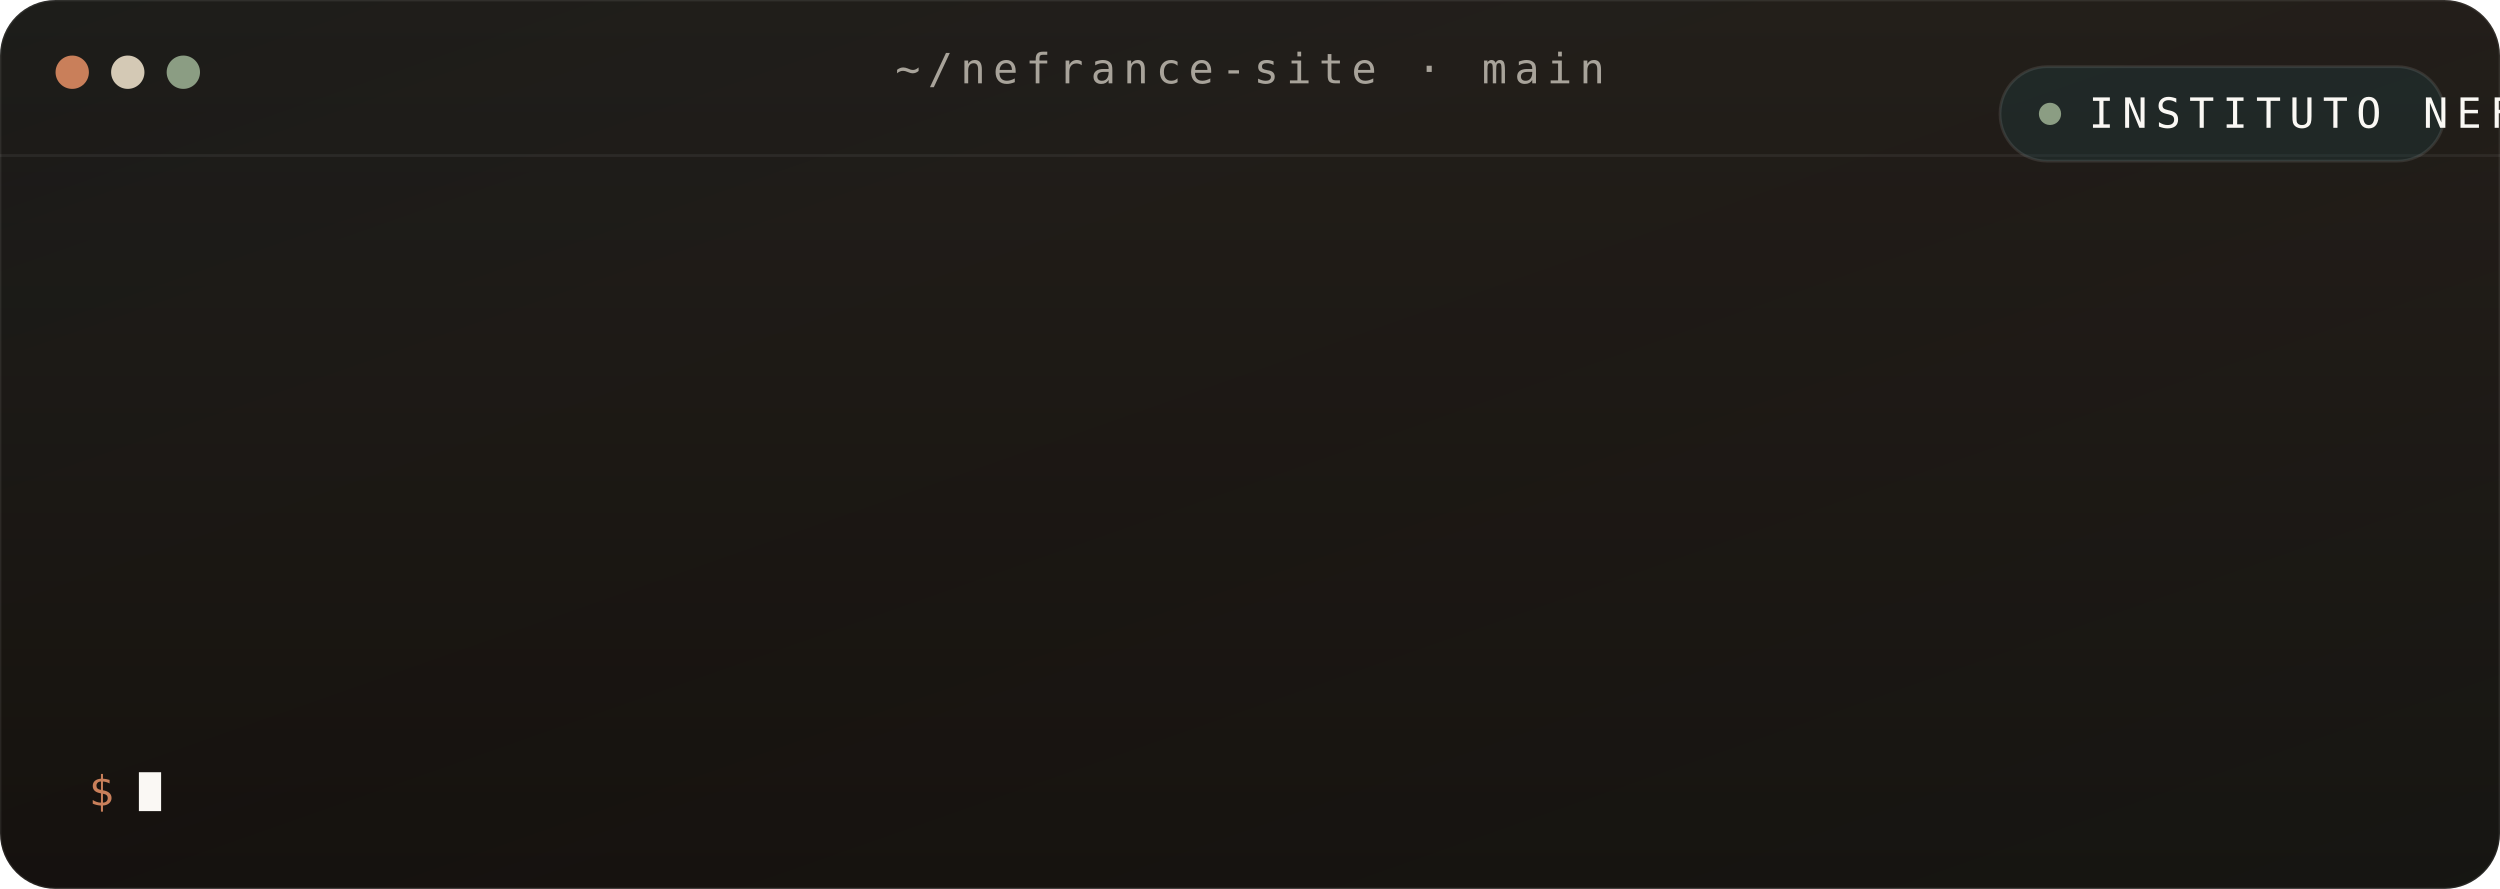
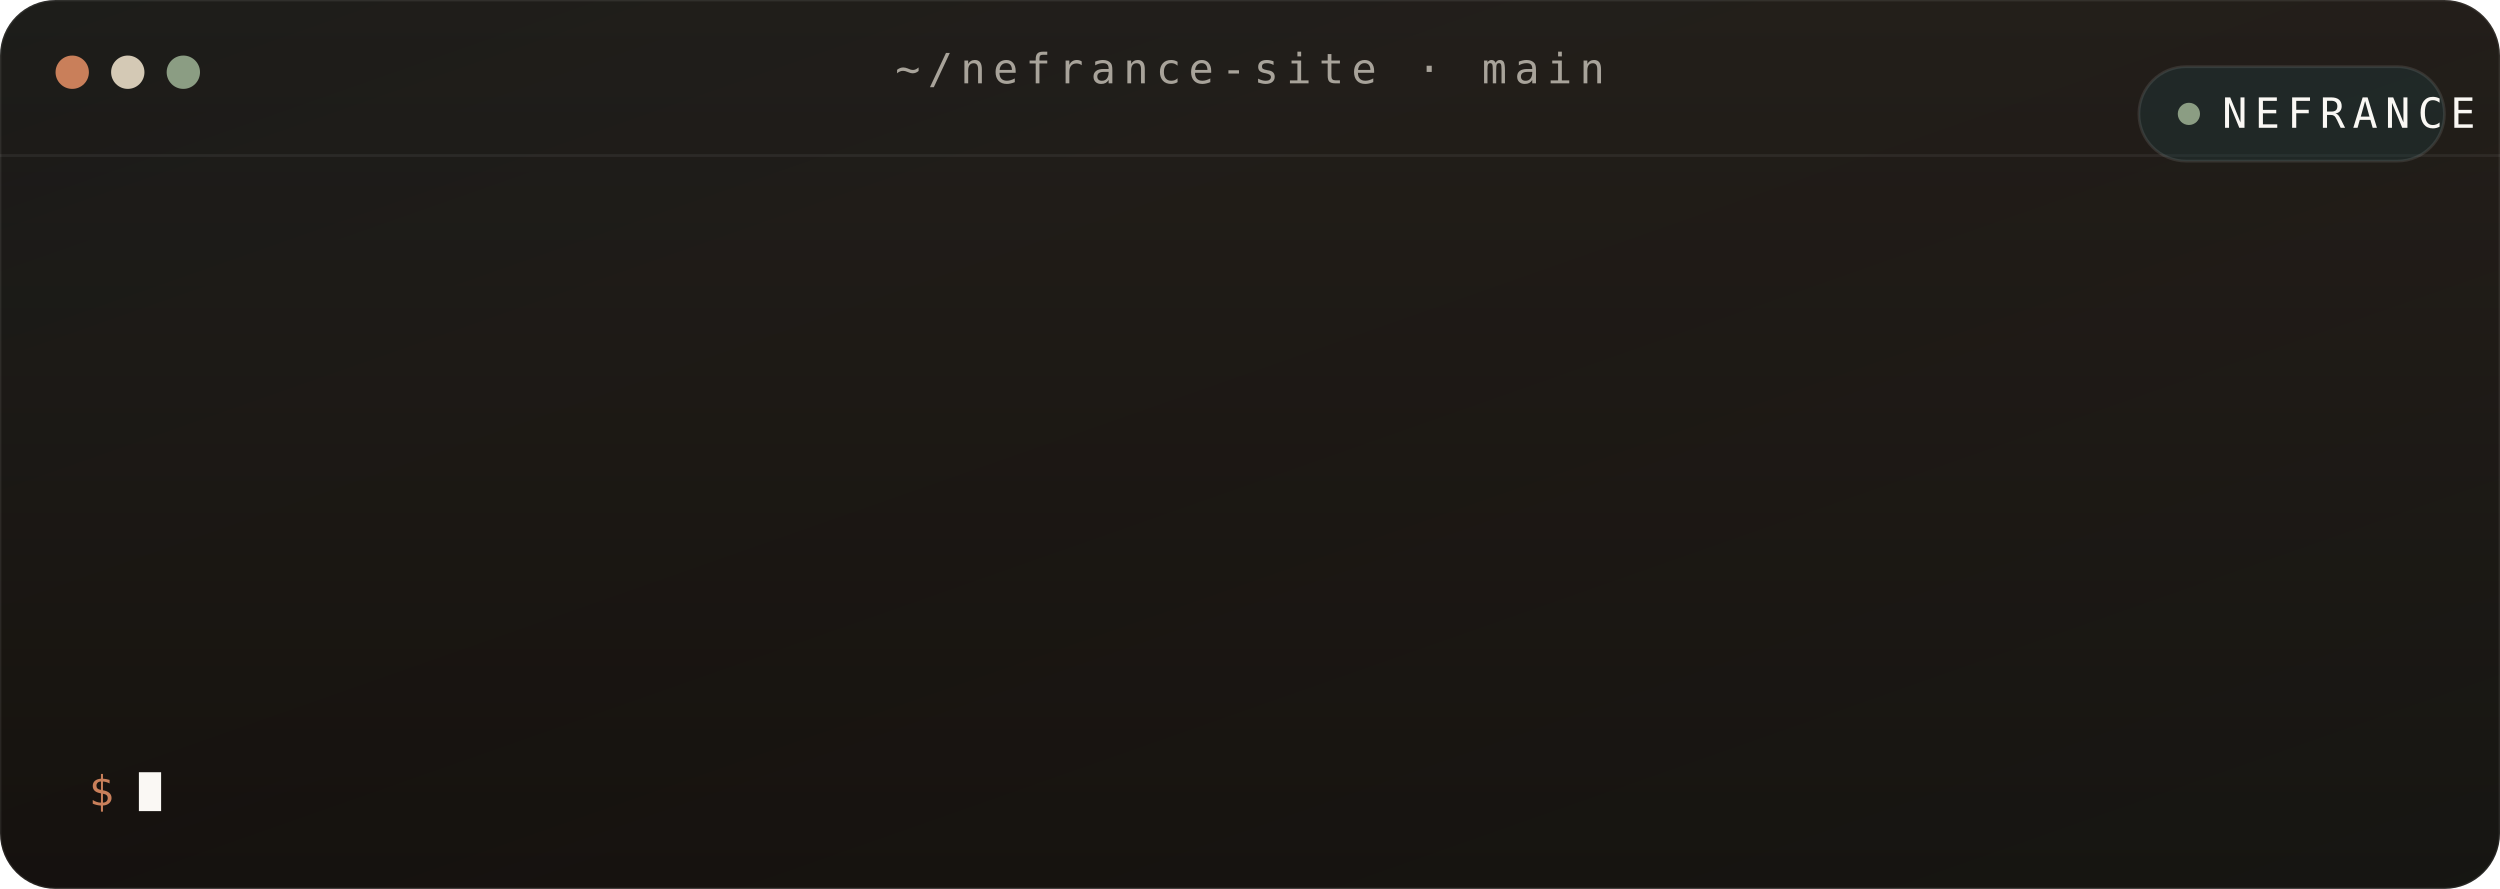
<svg xmlns="http://www.w3.org/2000/svg" viewBox="0 0 900 320" width="900" height="320" role="img" aria-label="Instituto Nefrance — terminal banner">
  <defs>
    <linearGradient id="bg" x1="0" y1="0" x2="0" y2="1">
      <stop offset="0" stop-color="#1C1A17" />
      <stop offset="1" stop-color="#0E0D0B" />
    </linearGradient>
    <linearGradient id="grain" x1="0" y1="0" x2="1" y2="1">
      <stop offset="0" stop-color="#1F3A3D" stop-opacity="0.16" />
      <stop offset="0.5" stop-color="#C97F5A" stop-opacity="0.08" />
      <stop offset="1" stop-color="#8B9D83" stop-opacity="0.12" />
    </linearGradient>
    <style>
      .mono { font-family: ui-monospace, "SF Mono", "Cascadia Code", "JetBrains Mono", monospace; font-size: 15px; fill: #FAF8F4; }
      .dim  { fill: #A8A39A; }
      .ok   { fill: #8B9D83; }
      .warn { fill: #C97F5A; }
      .accent { fill: #C97F5A; }
      .display { font-family: "Plus Jakarta Sans", system-ui, sans-serif; font-weight: 600; letter-spacing: -0.03em; fill: #FAF8F4; }
    </style>
  </defs>
  <rect x="0" y="0" width="900" height="320" rx="20" fill="url(#bg)" />
  <rect x="0" y="0" width="900" height="320" rx="20" fill="url(#grain)" opacity="0.5" />
  <rect x="0" y="0" width="900" height="320" rx="20" fill="none" stroke="rgba(255,255,255,0.08)" stroke-width="1" />
  <circle cx="26" cy="26" r="6" fill="#C97F5A" />
  <circle cx="46" cy="26" r="6" fill="#D4C9B5" />
  <circle cx="66" cy="26" r="6" fill="#8B9D83" />
  <text x="450" y="30" class="mono dim" font-size="11" text-anchor="middle" letter-spacing="0.18em">~/nefrance-site · main</text>
  <line x1="0" y1="56" x2="900" y2="56" stroke="rgba(255,255,255,0.06)" stroke-width="1" />
  <g class="mono">
    <g opacity="0">
      <text x="32" y="92">
        <tspan class="accent">$</tspan> npm run dev</text>
      <animate attributeName="opacity" from="0" to="1" begin="0.3s" dur="0.1s" fill="freeze" />
    </g>
    <g opacity="0">
      <text x="32" y="118" class="dim">▲ Next.js 14.2.35 · ready in 1.7s</text>
      <animate attributeName="opacity" from="0" to="1" begin="1.0s" dur="0.1s" fill="freeze" />
    </g>
    <g opacity="0">
      <text x="32" y="158">
        <tspan class="accent">$</tspan> grep -r "sem dor" ./app</text>
      <animate attributeName="opacity" from="0" to="1" begin="1.6s" dur="0.1s" fill="freeze" />
    </g>
    <g opacity="0">
      <text x="32" y="184" class="ok">app/page.tsx:55: Aprender sem dor existe.</text>
      <animate attributeName="opacity" from="0" to="1" begin="2.3s" dur="0.1s" fill="freeze" />
    </g>
    <g opacity="0">
      <text x="32" y="224">
-         <tspan class="accent">$</tspan> vercel deploy --prod</text>
+         <tspan class="accent">$</tspan> npm run build</text>
      <animate attributeName="opacity" from="0" to="1" begin="2.9s" dur="0.1s" fill="freeze" />
    </g>
    <g opacity="0">
-       <text x="32" y="250" class="ok">✓ Deployed to https://institutonefrance.com.br</text>
+       <text x="32" y="250" class="ok">✓ 6 static pages · 150 kB first load · production ready</text>
      <animate attributeName="opacity" from="0" to="1" begin="3.6s" dur="0.1s" fill="freeze" />
    </g>
    <g>
      <text x="32" y="290">
        <tspan class="accent">$</tspan>
      </text>
      <rect x="50" y="278" width="8" height="14" fill="#FAF8F4">
        <animate attributeName="opacity" values="1;1;0;0" keyTimes="0;0.5;0.5;1" dur="1s" repeatCount="indefinite" />
      </rect>
    </g>
  </g>
-   <g transform="translate(720, 24)">
-     <rect x="0" y="0" width="160" height="34" rx="17" fill="rgba(31,58,61,0.4)" stroke="rgba(255,255,255,0.1)" stroke-width="1" />
+   <g transform="translate(770, 24)">
+     <rect x="0" y="0" width="110" height="34" rx="17" fill="rgba(31,58,61,0.4)" stroke="rgba(255,255,255,0.1)" stroke-width="1" />
    <circle cx="18" cy="17" r="4" fill="#8B9D83" />
-     <text x="32" y="22" class="mono" font-size="10" letter-spacing="0.2em" fill="#A8A39A">INSTITUTO NEFRANCE</text>
+     <text x="30" y="22" class="mono" font-size="11" letter-spacing="0.18em" fill="#A8A39A">NEFRANCE</text>
  </g>
</svg>
